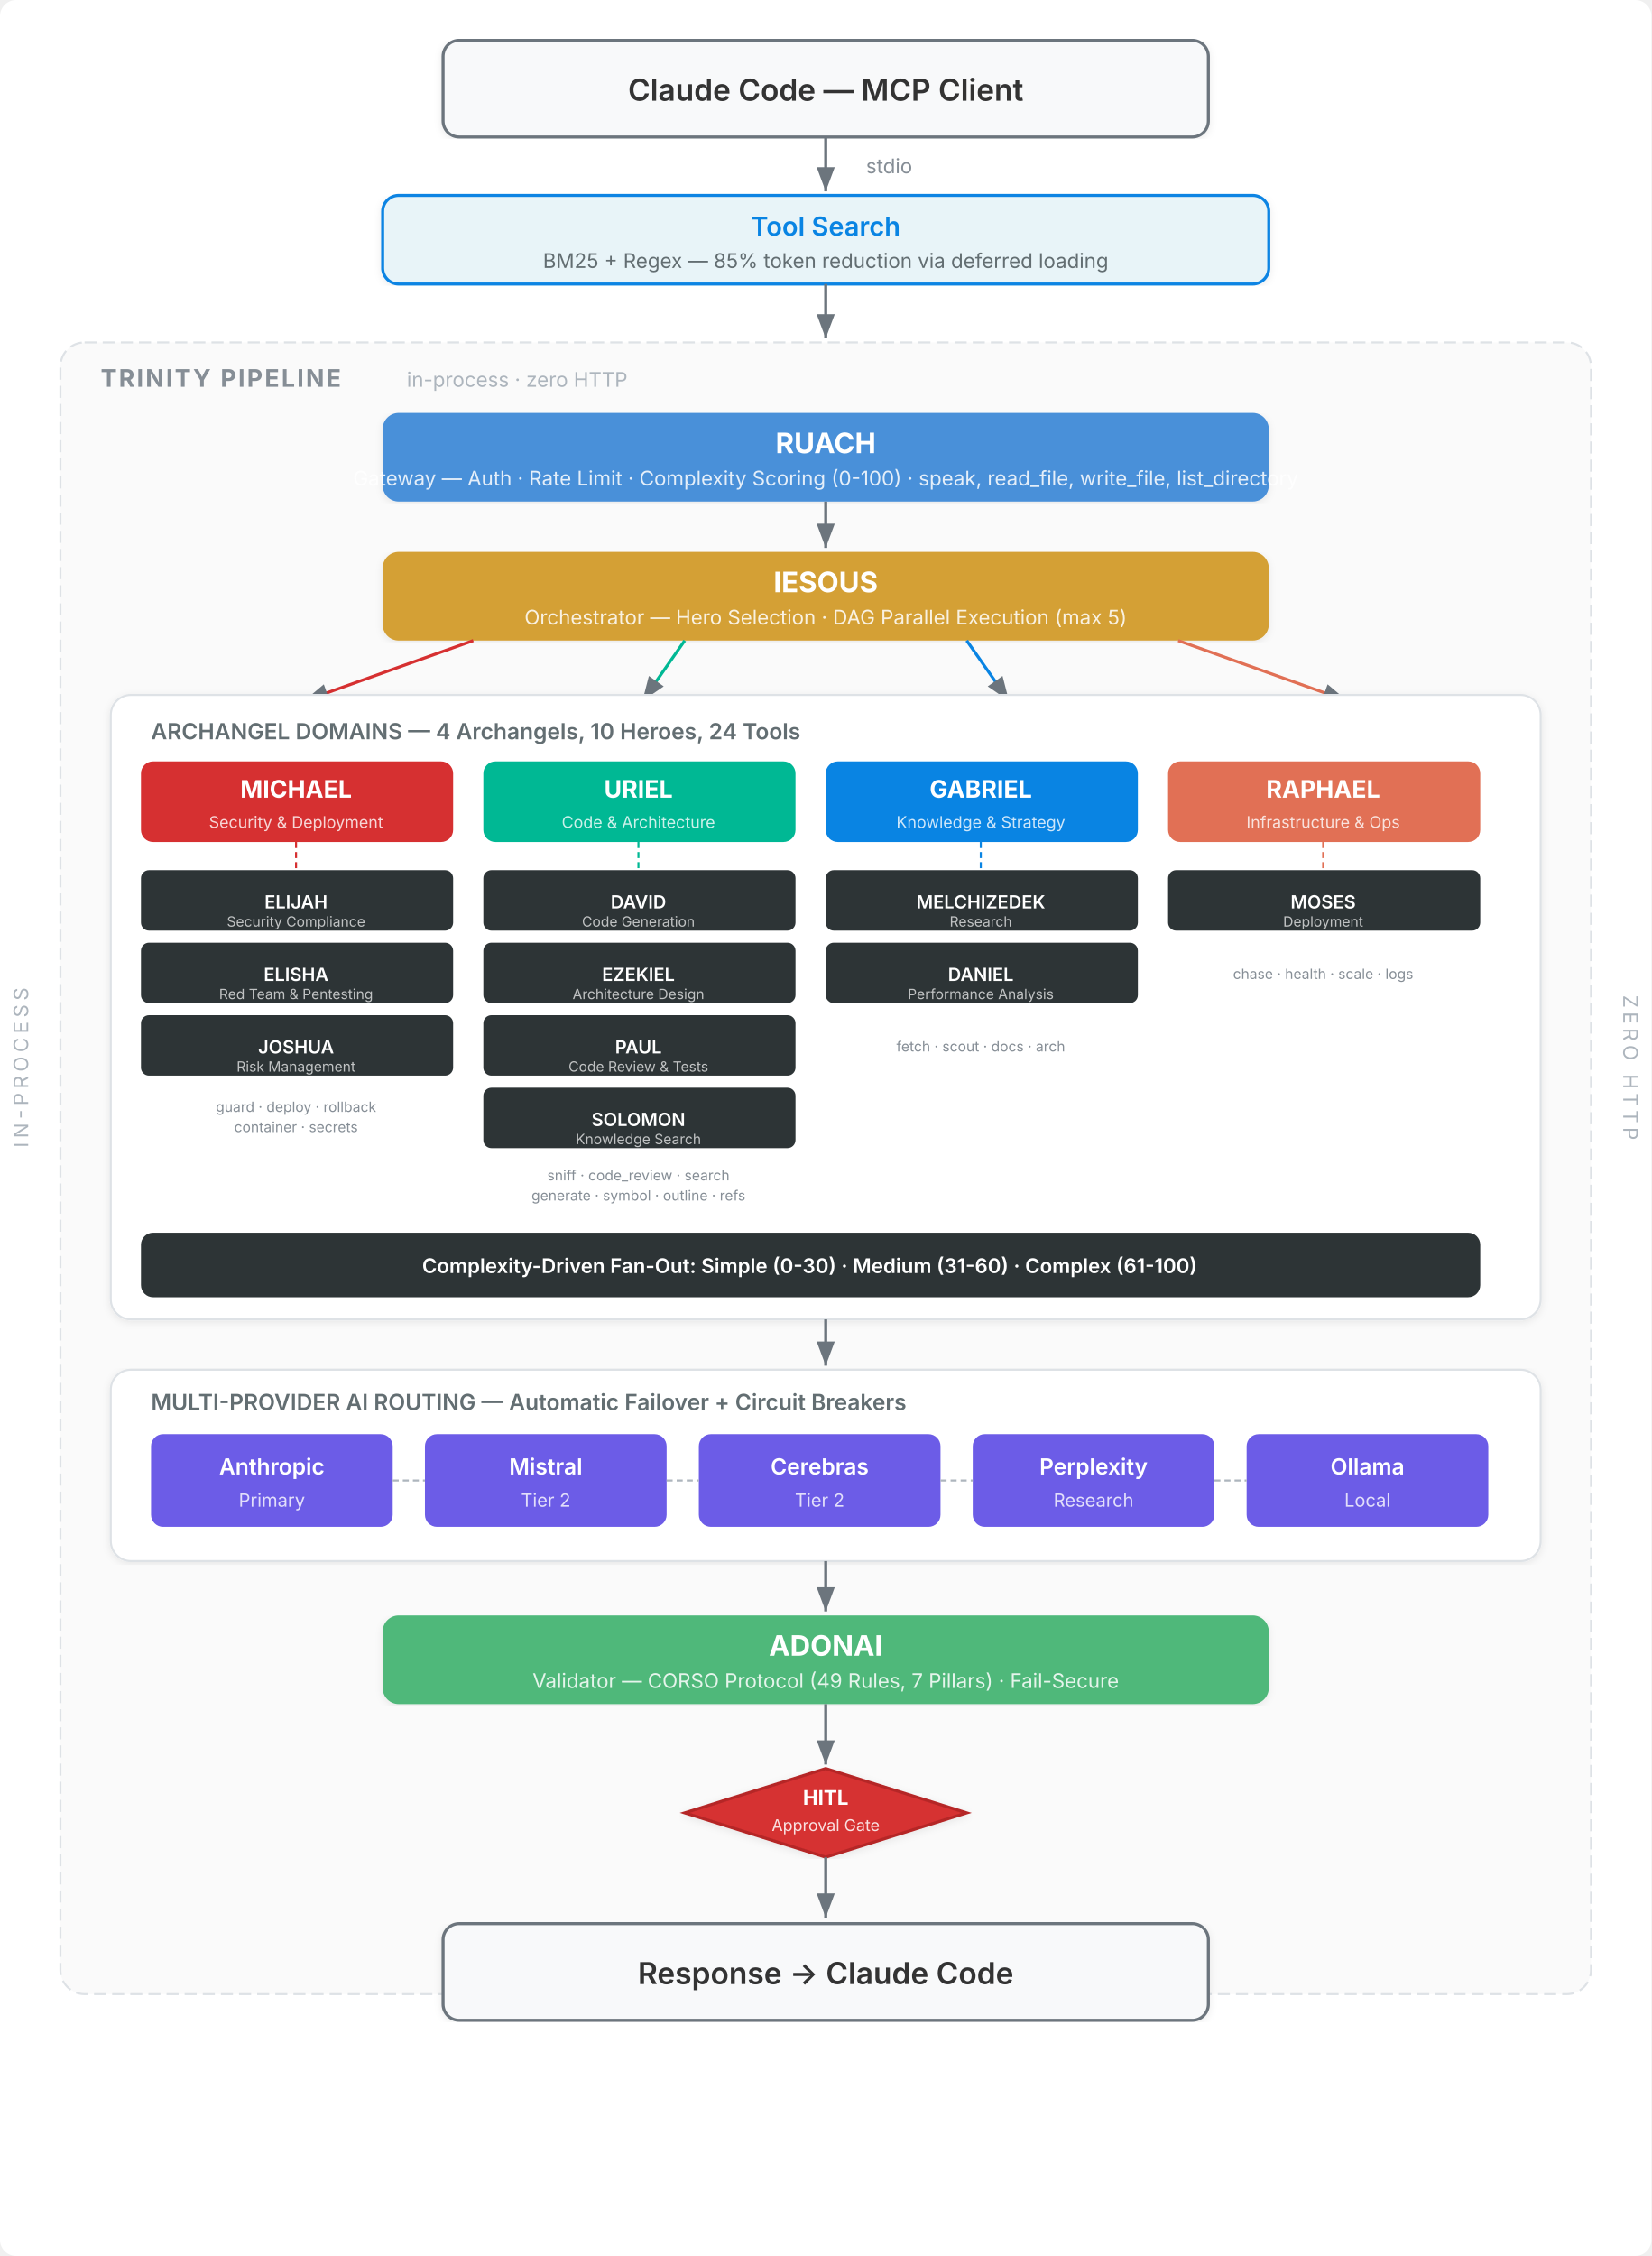
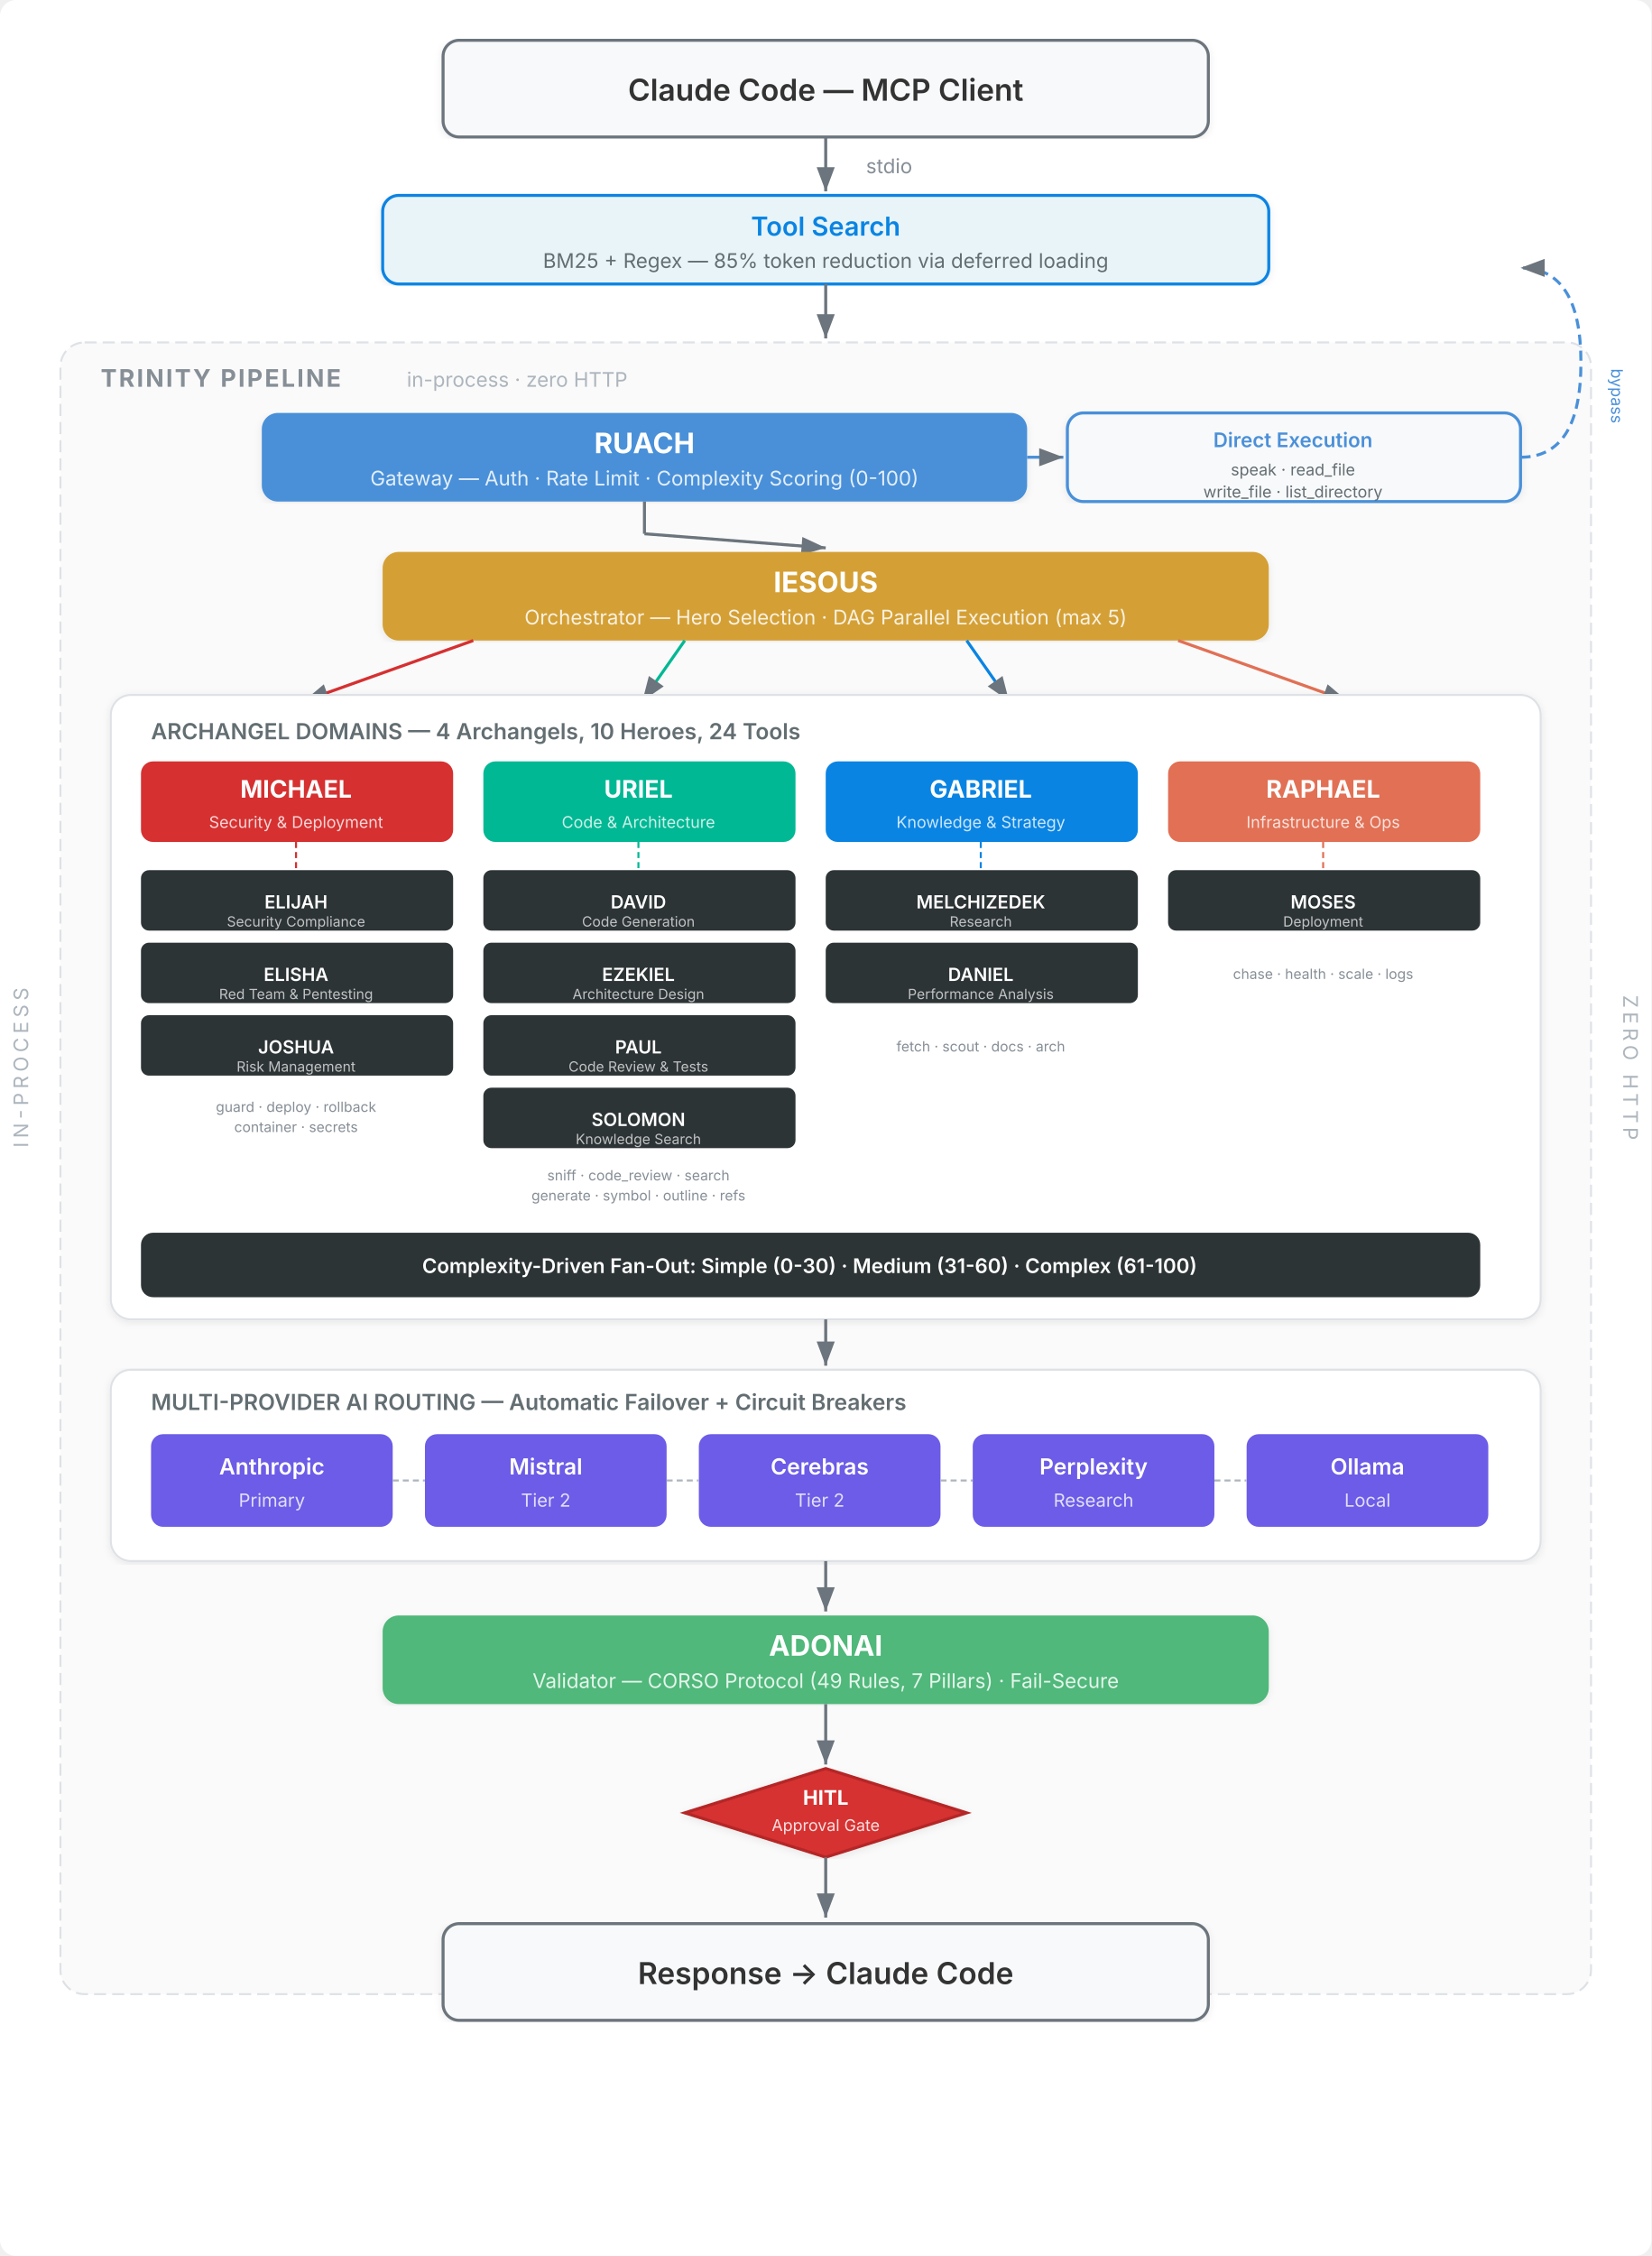
<svg xmlns="http://www.w3.org/2000/svg" viewBox="0 0 820 1120" font-family="Inter, -apple-system, BlinkMacSystemFont, 'Segoe UI', Helvetica, Arial, sans-serif">
  <defs>
    <filter id="shadow" x="-2%" y="-2%" width="104%" height="104%">
      <feDropShadow dx="0" dy="1" stdDeviation="2" flood-opacity="0.08" />
    </filter>
    <marker id="arrowhead" markerWidth="8" markerHeight="6" refX="8" refY="3" orient="auto">
      <polygon points="0 0, 8 3, 0 6" fill="#6c757d" />
    </marker>
  </defs>
  <rect width="820" height="1120" fill="#ffffff" rx="8" />
  <rect x="220" y="20" width="380" height="48" rx="8" fill="#f8f9fa" stroke="#6c757d" stroke-width="1.5" filter="url(#shadow)" />
  <text x="410" y="50" text-anchor="middle" font-size="15" font-weight="600" fill="#333">Claude Code — MCP Client</text>
  <line x1="410" y1="68" x2="410" y2="95" stroke="#6c757d" stroke-width="1.5" marker-end="url(#arrowhead)" />
  <text x="430" y="86" font-size="10" fill="#868e96">stdio</text>
  <rect x="190" y="97" width="440" height="44" rx="8" fill="#e8f4f8" stroke="#0984e3" stroke-width="1.5" filter="url(#shadow)" />
  <text x="410" y="117" text-anchor="middle" font-size="13" font-weight="600" fill="#0984e3">Tool Search</text>
  <text x="410" y="133" text-anchor="middle" font-size="10" fill="#636e72">BM25 + Regex — 85% token reduction via deferred loading</text>
  <line x1="410" y1="141" x2="410" y2="168" stroke="#6c757d" stroke-width="1.5" marker-end="url(#arrowhead)" />
  <rect x="30" y="170" width="760" height="820" rx="12" fill="#fafafa" stroke="#dee2e6" stroke-width="1" stroke-dasharray="6,3" />
  <text x="50" y="192" font-size="12" font-weight="700" fill="#868e96" letter-spacing="1">TRINITY PIPELINE</text>
  <text x="202" y="192" font-size="10" fill="#adb5bd">in-process · zero HTTP</text>
-   <rect x="190" y="205" width="440" height="44" rx="8" fill="#4a90d9" filter="url(#shadow)" />
-   <text x="410" y="225" text-anchor="middle" font-size="14" font-weight="700" fill="#fff">RUACH</text>
-   <text x="410" y="241" text-anchor="middle" font-size="10" fill="rgba(255,255,255,0.85)">Gateway — Auth · Rate Limit · Complexity Scoring (0-100) · speak, read_file, write_file, list_directory</text>
-   <line x1="410" y1="249" x2="410" y2="272" stroke="#6c757d" stroke-width="1.5" marker-end="url(#arrowhead)" />
+   <rect x="130" y="205" width="380" height="44" rx="8" fill="#4a90d9" filter="url(#shadow)" />
+   <text x="320" y="225" text-anchor="middle" font-size="14" font-weight="700" fill="#fff">RUACH</text>
+   <text x="320" y="241" text-anchor="middle" font-size="10" fill="rgba(255,255,255,0.85)">Gateway — Auth · Rate Limit · Complexity Scoring (0-100)</text>
+   <rect x="530" y="205" width="225" height="44" rx="8" fill="#f8f9fa" stroke="#4a90d9" stroke-width="1.5" filter="url(#shadow)" />
+   <text x="642" y="222" text-anchor="middle" font-size="10" font-weight="600" fill="#4a90d9">Direct Execution</text>
+   <text x="642" y="236" text-anchor="middle" font-size="8" fill="#636e72">speak · read_file</text>
+   <text x="642" y="247" text-anchor="middle" font-size="8" fill="#636e72">write_file · list_directory</text>
+   <line x1="510" y1="227" x2="528" y2="227" stroke="#4a90d9" stroke-width="1.5" marker-end="url(#arrowhead)" />
+   <path d="M 755,227 Q 785,227 785,180 Q 785,133 755,133" fill="none" stroke="#4a90d9" stroke-width="1.5" stroke-dasharray="5,3" marker-end="url(#arrowhead)" />
+   <text x="800" y="183" font-size="8" fill="#4a90d9" transform="rotate(90, 800, 183)">bypass</text>
+   <line x1="320" y1="249" x2="320" y2="265" stroke="#6c757d" stroke-width="1.5" />
+   <line x1="320" y1="265" x2="410" y2="272" stroke="#6c757d" stroke-width="1.5" marker-end="url(#arrowhead)" />
  <rect x="190" y="274" width="440" height="44" rx="8" fill="#d4a034" filter="url(#shadow)" />
  <text x="410" y="294" text-anchor="middle" font-size="14" font-weight="700" fill="#fff">IESOUS</text>
  <text x="410" y="310" text-anchor="middle" font-size="10" fill="rgba(255,255,255,0.85)">Orchestrator — Hero Selection · DAG Parallel Execution (max 5)</text>
  <line x1="235" y1="318" x2="151" y2="348" stroke="#d63031" stroke-width="1.5" marker-end="url(#arrowhead)" />
  <line x1="340" y1="318" x2="319" y2="348" stroke="#00b894" stroke-width="1.5" marker-end="url(#arrowhead)" />
  <line x1="480" y1="318" x2="501" y2="348" stroke="#0984e3" stroke-width="1.5" marker-end="url(#arrowhead)" />
  <line x1="585" y1="318" x2="669" y2="348" stroke="#e17055" stroke-width="1.5" marker-end="url(#arrowhead)" />
  <rect x="55" y="345" width="710" height="310" rx="10" fill="#ffffff" stroke="#dee2e6" stroke-width="1" filter="url(#shadow)" />
  <text x="75" y="367" font-size="11" font-weight="600" fill="#636e72">ARCHANGEL DOMAINS — 4 Archangels, 10 Heroes, 24 Tools</text>
  <rect x="70" y="378" width="155" height="40" rx="6" fill="#d63031" />
  <text x="147" y="396" text-anchor="middle" font-size="12" font-weight="700" fill="#fff">MICHAEL</text>
  <text x="147" y="411" text-anchor="middle" font-size="8" fill="rgba(255,255,255,0.8)">Security &amp; Deployment</text>
  <line x1="147" y1="418" x2="147" y2="432" stroke="#d63031" stroke-width="1" stroke-dasharray="3,2" />
  <rect x="70" y="432" width="155" height="30" rx="4" fill="#2d3436" />
  <text x="147" y="451" text-anchor="middle" font-size="9" font-weight="600" fill="#fff">ELIJAH</text>
  <text x="147" y="460" text-anchor="middle" font-size="7" fill="rgba(255,255,255,0.7)">Security Compliance</text>
  <rect x="70" y="468" width="155" height="30" rx="4" fill="#2d3436" />
  <text x="147" y="487" text-anchor="middle" font-size="9" font-weight="600" fill="#fff">ELISHA</text>
  <text x="147" y="496" text-anchor="middle" font-size="7" fill="rgba(255,255,255,0.7)">Red Team &amp; Pentesting</text>
  <rect x="70" y="504" width="155" height="30" rx="4" fill="#2d3436" />
  <text x="147" y="523" text-anchor="middle" font-size="9" font-weight="600" fill="#fff">JOSHUA</text>
  <text x="147" y="532" text-anchor="middle" font-size="7" fill="rgba(255,255,255,0.7)">Risk Management</text>
  <text x="147" y="552" text-anchor="middle" font-size="7" fill="#868e96">guard · deploy · rollback</text>
  <text x="147" y="562" text-anchor="middle" font-size="7" fill="#868e96">container · secrets</text>
  <rect x="240" y="378" width="155" height="40" rx="6" fill="#00b894" />
  <text x="317" y="396" text-anchor="middle" font-size="12" font-weight="700" fill="#fff">URIEL</text>
  <text x="317" y="411" text-anchor="middle" font-size="8" fill="rgba(255,255,255,0.8)">Code &amp; Architecture</text>
  <line x1="317" y1="418" x2="317" y2="432" stroke="#00b894" stroke-width="1" stroke-dasharray="3,2" />
  <rect x="240" y="432" width="155" height="30" rx="4" fill="#2d3436" />
  <text x="317" y="451" text-anchor="middle" font-size="9" font-weight="600" fill="#fff">DAVID</text>
  <text x="317" y="460" text-anchor="middle" font-size="7" fill="rgba(255,255,255,0.7)">Code Generation</text>
  <rect x="240" y="468" width="155" height="30" rx="4" fill="#2d3436" />
  <text x="317" y="487" text-anchor="middle" font-size="9" font-weight="600" fill="#fff">EZEKIEL</text>
  <text x="317" y="496" text-anchor="middle" font-size="7" fill="rgba(255,255,255,0.7)">Architecture Design</text>
  <rect x="240" y="504" width="155" height="30" rx="4" fill="#2d3436" />
  <text x="317" y="523" text-anchor="middle" font-size="9" font-weight="600" fill="#fff">PAUL</text>
  <text x="317" y="532" text-anchor="middle" font-size="7" fill="rgba(255,255,255,0.7)">Code Review &amp; Tests</text>
  <rect x="240" y="540" width="155" height="30" rx="4" fill="#2d3436" />
  <text x="317" y="559" text-anchor="middle" font-size="9" font-weight="600" fill="#fff">SOLOMON</text>
  <text x="317" y="568" text-anchor="middle" font-size="7" fill="rgba(255,255,255,0.7)">Knowledge Search</text>
  <text x="317" y="586" text-anchor="middle" font-size="7" fill="#868e96">sniff · code_review · search</text>
  <text x="317" y="596" text-anchor="middle" font-size="7" fill="#868e96">generate · symbol · outline · refs</text>
  <rect x="410" y="378" width="155" height="40" rx="6" fill="#0984e3" />
  <text x="487" y="396" text-anchor="middle" font-size="12" font-weight="700" fill="#fff">GABRIEL</text>
  <text x="487" y="411" text-anchor="middle" font-size="8" fill="rgba(255,255,255,0.8)">Knowledge &amp; Strategy</text>
  <line x1="487" y1="418" x2="487" y2="432" stroke="#0984e3" stroke-width="1" stroke-dasharray="3,2" />
  <rect x="410" y="432" width="155" height="30" rx="4" fill="#2d3436" />
  <text x="487" y="451" text-anchor="middle" font-size="9" font-weight="600" fill="#fff">MELCHIZEDEK</text>
  <text x="487" y="460" text-anchor="middle" font-size="7" fill="rgba(255,255,255,0.7)">Research</text>
  <rect x="410" y="468" width="155" height="30" rx="4" fill="#2d3436" />
  <text x="487" y="487" text-anchor="middle" font-size="9" font-weight="600" fill="#fff">DANIEL</text>
  <text x="487" y="496" text-anchor="middle" font-size="7" fill="rgba(255,255,255,0.7)">Performance Analysis</text>
  <text x="487" y="522" text-anchor="middle" font-size="7" fill="#868e96">fetch · scout · docs · arch</text>
  <rect x="580" y="378" width="155" height="40" rx="6" fill="#e17055" />
  <text x="657" y="396" text-anchor="middle" font-size="12" font-weight="700" fill="#fff">RAPHAEL</text>
  <text x="657" y="411" text-anchor="middle" font-size="8" fill="rgba(255,255,255,0.8)">Infrastructure &amp; Ops</text>
  <line x1="657" y1="418" x2="657" y2="432" stroke="#e17055" stroke-width="1" stroke-dasharray="3,2" />
  <rect x="580" y="432" width="155" height="30" rx="4" fill="#2d3436" />
  <text x="657" y="451" text-anchor="middle" font-size="9" font-weight="600" fill="#fff">MOSES</text>
  <text x="657" y="460" text-anchor="middle" font-size="7" fill="rgba(255,255,255,0.7)">Deployment</text>
  <text x="657" y="486" text-anchor="middle" font-size="7" fill="#868e96">chase · health · scale · logs</text>
  <rect x="70" y="612" width="665" height="32" rx="6" fill="#2d3436" />
  <text x="402" y="632" text-anchor="middle" font-size="10" font-weight="600" fill="#fff">Complexity-Driven Fan-Out: Simple (0-30) · Medium (31-60) · Complex (61-100)</text>
  <line x1="410" y1="655" x2="410" y2="678" stroke="#6c757d" stroke-width="1.5" marker-end="url(#arrowhead)" />
  <rect x="55" y="680" width="710" height="95" rx="10" fill="#ffffff" stroke="#dee2e6" stroke-width="1" filter="url(#shadow)" />
  <text x="75" y="700" font-size="11" font-weight="600" fill="#636e72">MULTI-PROVIDER AI ROUTING — Automatic Failover + Circuit Breakers</text>
  <rect x="75" y="712" width="120" height="46" rx="6" fill="#6c5ce7" />
  <text x="135" y="732" text-anchor="middle" font-size="11" font-weight="600" fill="#fff">Anthropic</text>
  <text x="135" y="748" text-anchor="middle" font-size="9" fill="rgba(255,255,255,0.8)">Primary</text>
  <rect x="211" y="712" width="120" height="46" rx="6" fill="#6c5ce7" />
  <text x="271" y="732" text-anchor="middle" font-size="11" font-weight="600" fill="#fff">Mistral</text>
  <text x="271" y="748" text-anchor="middle" font-size="9" fill="rgba(255,255,255,0.8)">Tier 2</text>
  <rect x="347" y="712" width="120" height="46" rx="6" fill="#6c5ce7" />
  <text x="407" y="732" text-anchor="middle" font-size="11" font-weight="600" fill="#fff">Cerebras</text>
  <text x="407" y="748" text-anchor="middle" font-size="9" fill="rgba(255,255,255,0.8)">Tier 2</text>
  <rect x="483" y="712" width="120" height="46" rx="6" fill="#6c5ce7" />
  <text x="543" y="732" text-anchor="middle" font-size="11" font-weight="600" fill="#fff">Perplexity</text>
  <text x="543" y="748" text-anchor="middle" font-size="9" fill="rgba(255,255,255,0.8)">Research</text>
  <rect x="619" y="712" width="120" height="46" rx="6" fill="#6c5ce7" />
  <text x="679" y="732" text-anchor="middle" font-size="11" font-weight="600" fill="#fff">Ollama</text>
  <text x="679" y="748" text-anchor="middle" font-size="9" fill="rgba(255,255,255,0.8)">Local</text>
  <line x1="195" y1="735" x2="211" y2="735" stroke="#adb5bd" stroke-width="1" stroke-dasharray="3,2" />
  <line x1="331" y1="735" x2="347" y2="735" stroke="#adb5bd" stroke-width="1" stroke-dasharray="3,2" />
  <line x1="467" y1="735" x2="483" y2="735" stroke="#adb5bd" stroke-width="1" stroke-dasharray="3,2" />
  <line x1="603" y1="735" x2="619" y2="735" stroke="#adb5bd" stroke-width="1" stroke-dasharray="3,2" />
  <line x1="410" y1="775" x2="410" y2="800" stroke="#6c757d" stroke-width="1.5" marker-end="url(#arrowhead)" />
  <rect x="190" y="802" width="440" height="44" rx="8" fill="#50b87a" filter="url(#shadow)" />
  <text x="410" y="822" text-anchor="middle" font-size="14" font-weight="700" fill="#fff">ADONAI</text>
  <text x="410" y="838" text-anchor="middle" font-size="10" fill="rgba(255,255,255,0.85)">Validator — CORSO Protocol (49 Rules, 7 Pillars) · Fail-Secure</text>
  <line x1="410" y1="846" x2="410" y2="876" stroke="#6c757d" stroke-width="1.5" marker-end="url(#arrowhead)" />
  <g transform="translate(410, 900)">
    <polygon points="0,-22 70,0 0,22 -70,0" fill="#d63031" stroke="#b52828" stroke-width="1.5" filter="url(#shadow)" />
    <text x="0" y="-4" text-anchor="middle" font-size="10" font-weight="700" fill="#fff">HITL</text>
    <text x="0" y="9" text-anchor="middle" font-size="8" fill="rgba(255,255,255,0.85)">Approval Gate</text>
  </g>
  <line x1="410" y1="922" x2="410" y2="952" stroke="#6c757d" stroke-width="1.5" marker-end="url(#arrowhead)" />
  <rect x="220" y="955" width="380" height="48" rx="8" fill="#f8f9fa" stroke="#6c757d" stroke-width="1.5" filter="url(#shadow)" />
  <text x="410" y="985" text-anchor="middle" font-size="15" font-weight="600" fill="#333">Response → Claude Code</text>
  <text x="14" y="530" font-size="10" fill="#adb5bd" transform="rotate(-90, 14, 530)" text-anchor="middle" letter-spacing="2">IN-PROCESS</text>
  <text x="806" y="530" font-size="10" fill="#adb5bd" transform="rotate(90, 806, 530)" text-anchor="middle" letter-spacing="2">ZERO HTTP</text>
</svg>
